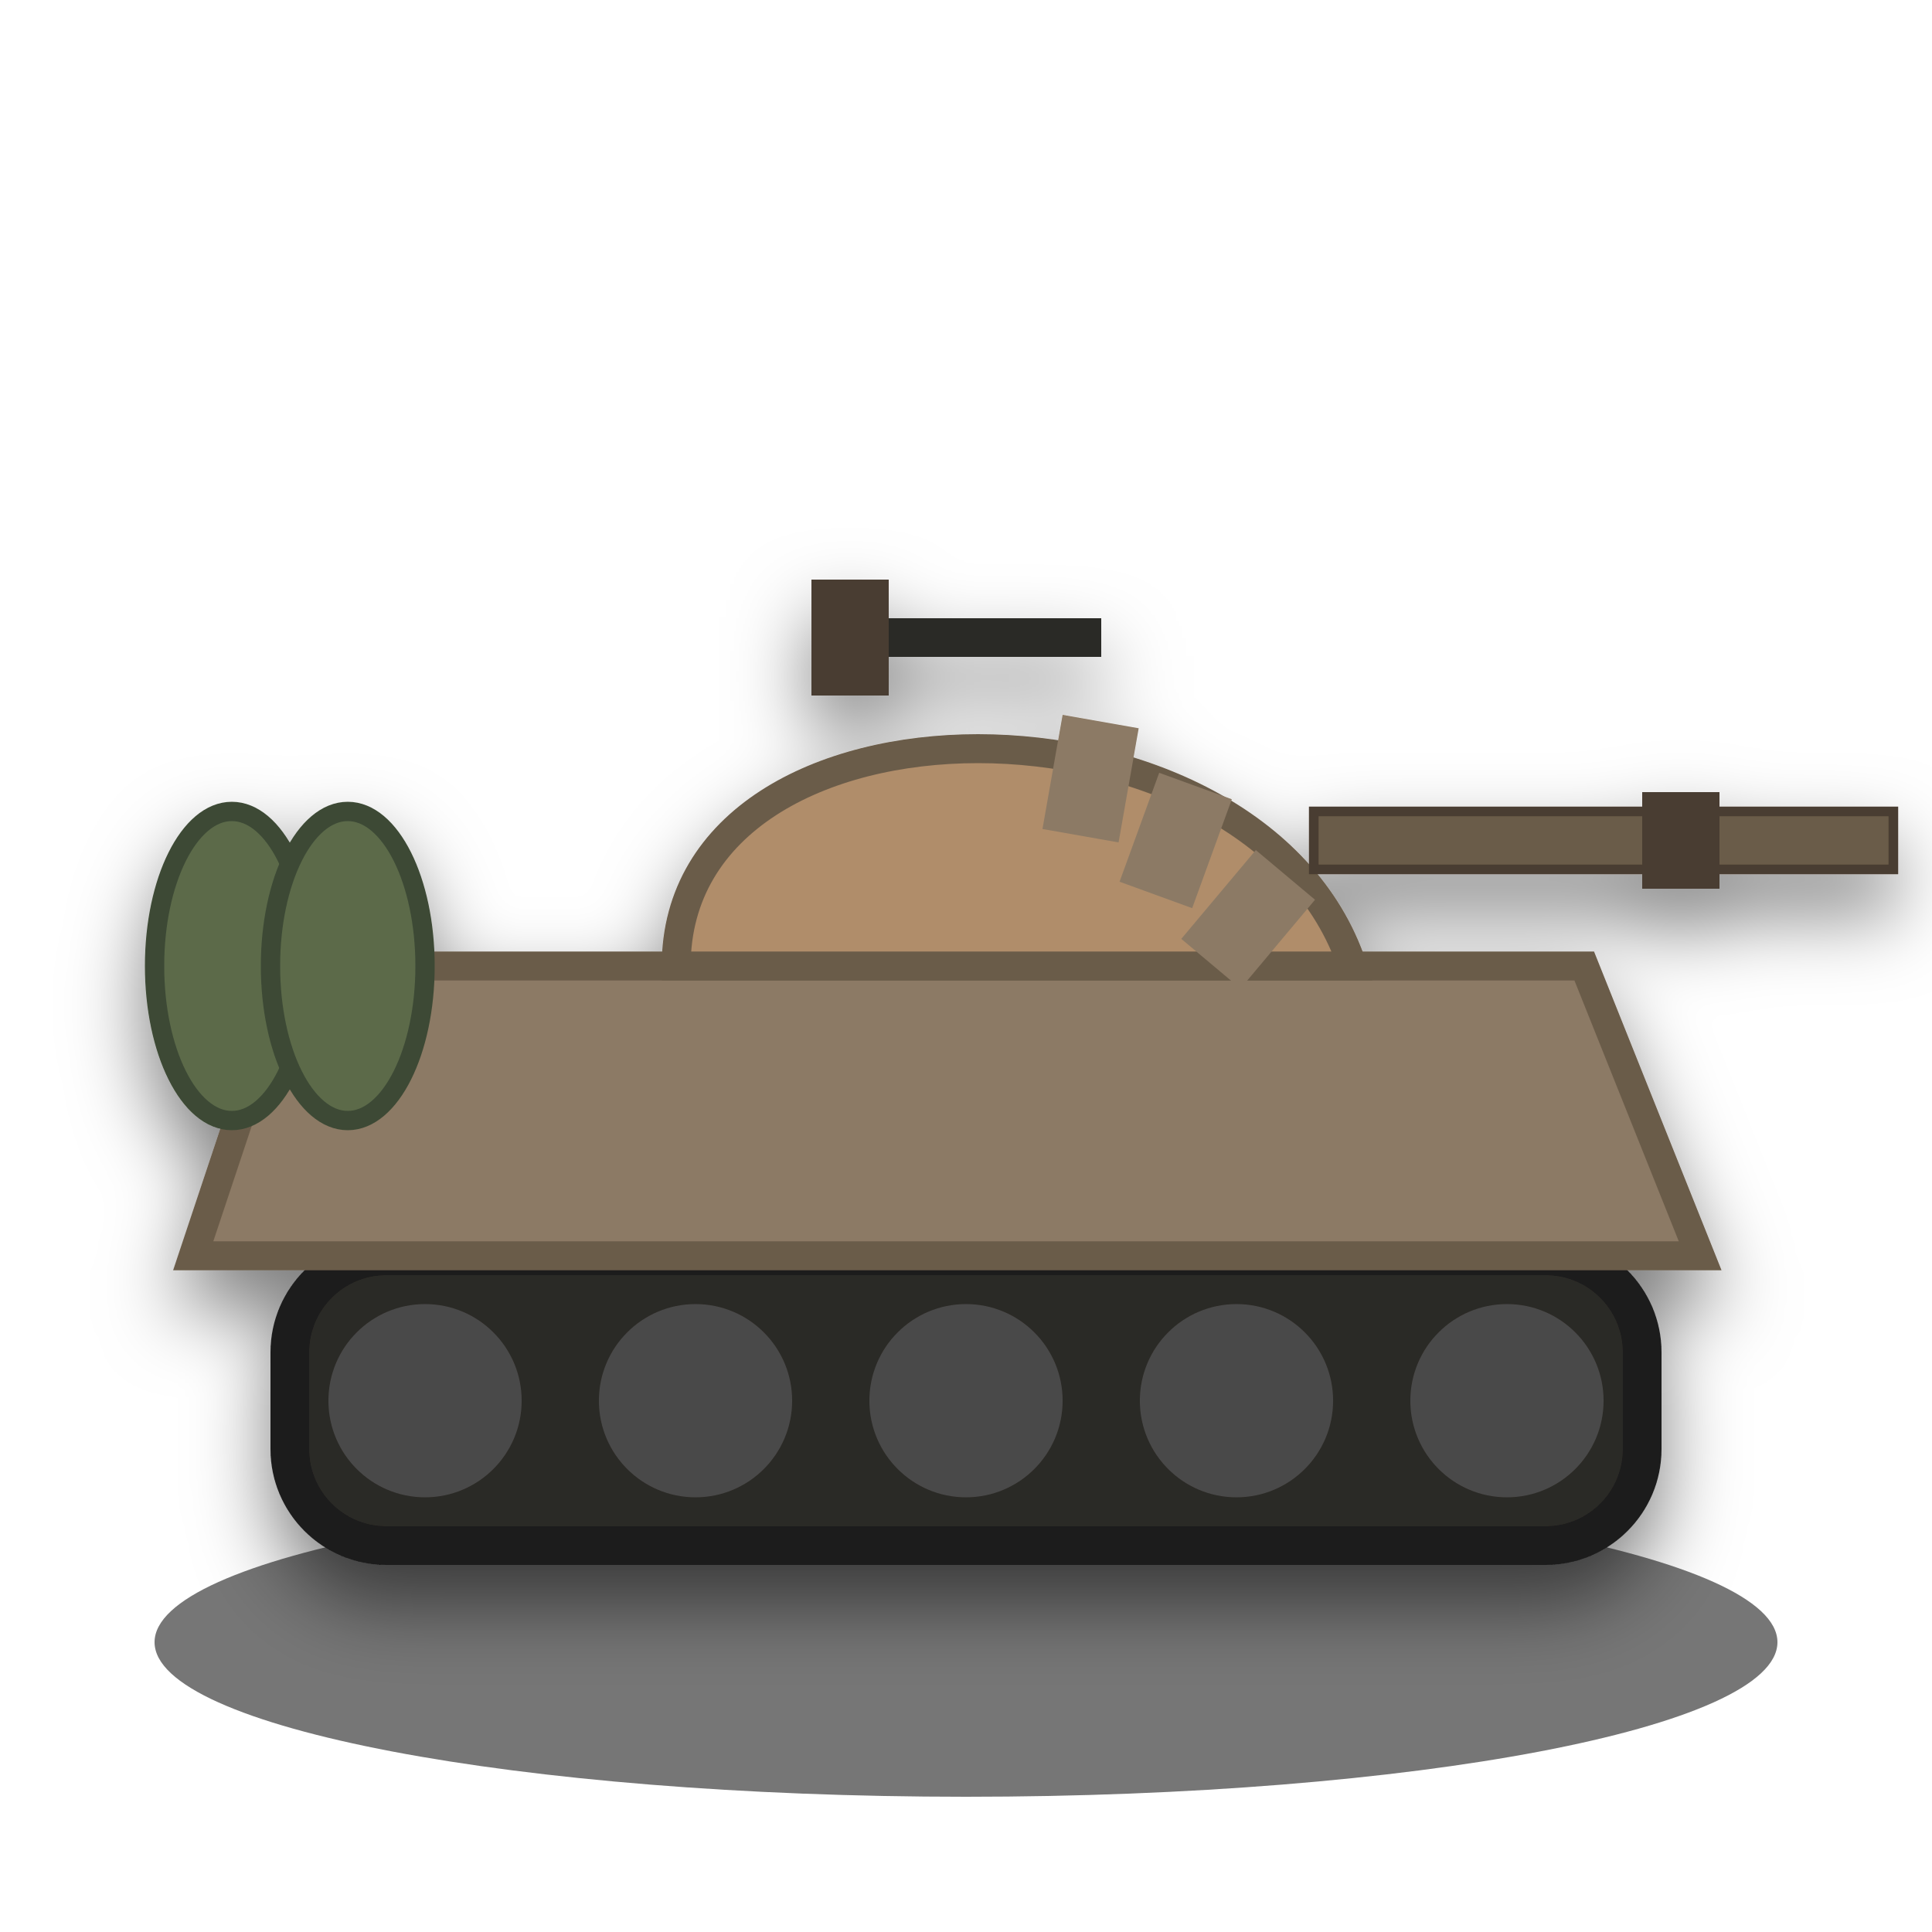
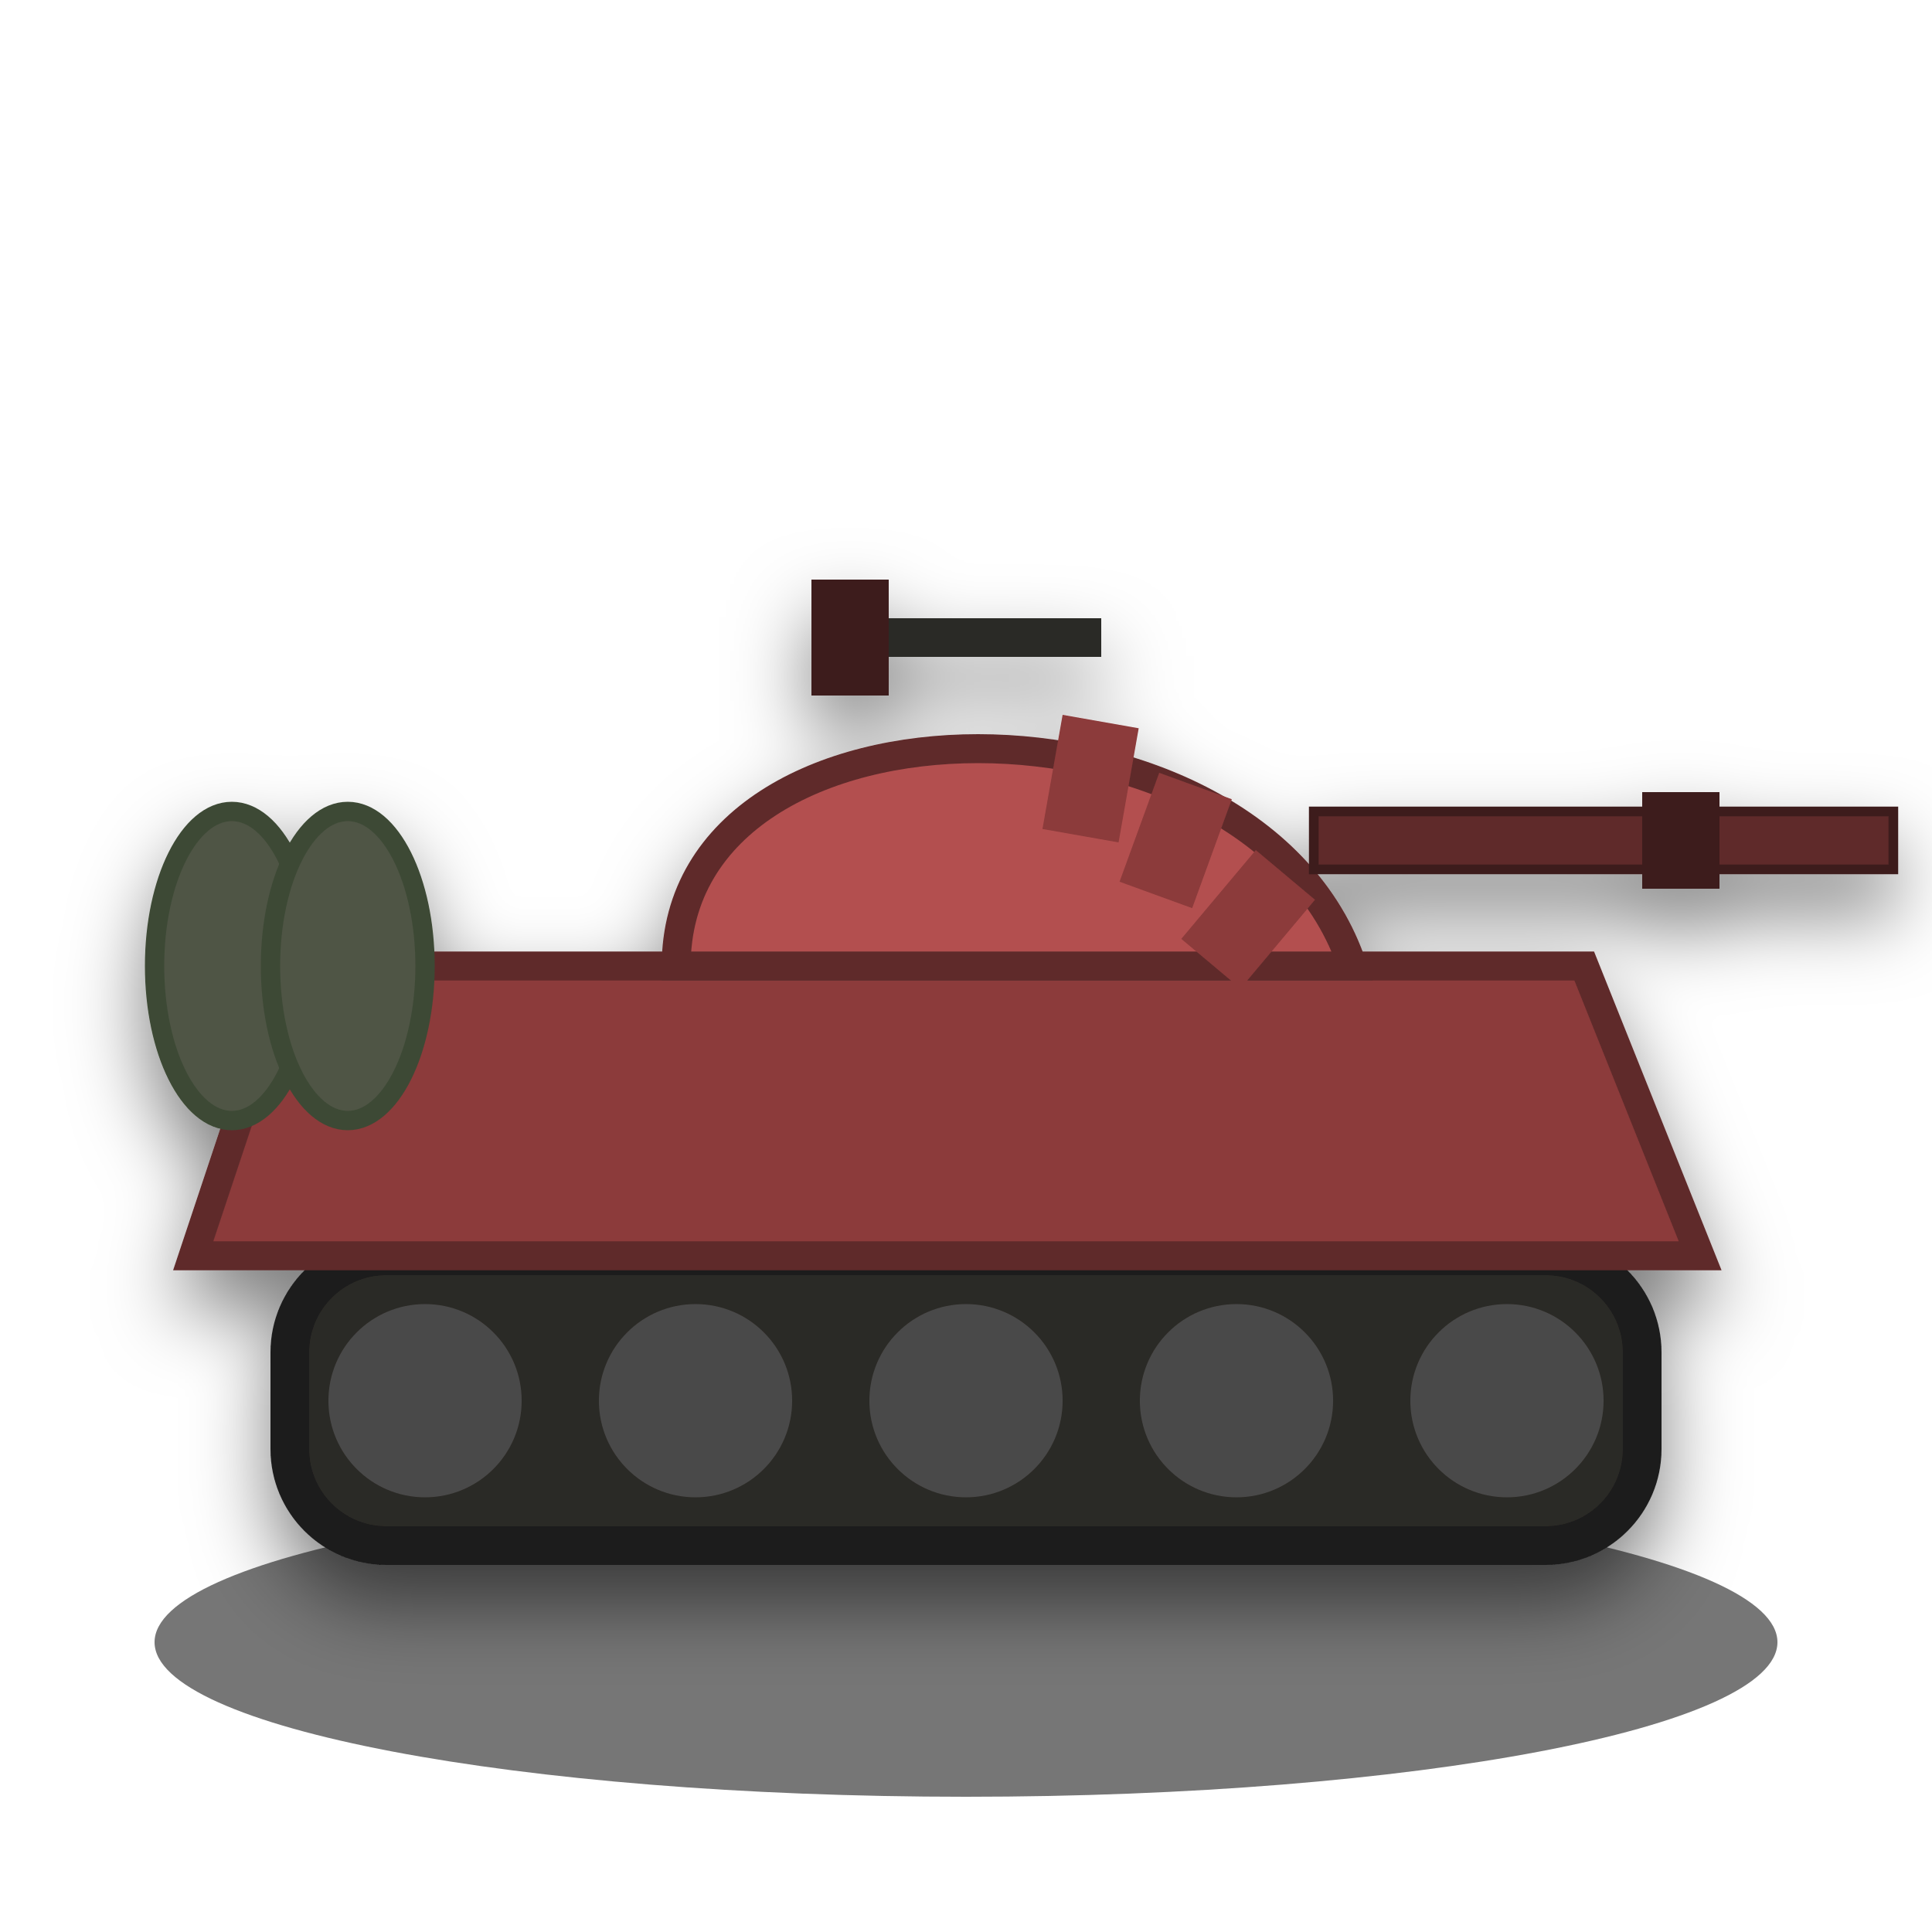
<svg xmlns="http://www.w3.org/2000/svg" viewBox="0 0 100 100">
  <defs>
    <filter id="shadow" x="-20%" y="-20%" width="140%" height="140%">
      <feDropShadow dx="0" dy="2" stdDeviation="2" flood-color="rgba(0,0,0,0.5)" />
    </filter>
  </defs>
  <ellipse cx="50" cy="85" rx="42" ry="8" fill="#1a1a1a" opacity="0.6" />
  <g filter="url(#shadow)">
    <rect x="15" y="65" width="70" height="15" rx="5" fill="#2c2a26" stroke="#1a1a1a" stroke-width="2" />
    <circle cx="22" cy="72.5" r="5" fill="#4a4a4a" />
    <circle cx="36" cy="72.5" r="5" fill="#4a4a4a" />
    <circle cx="50" cy="72.5" r="5" fill="#4a4a4a" />
    <circle cx="64" cy="72.5" r="5" fill="#4a4a4a" />
    <circle cx="78" cy="72.5" r="5" fill="#4a4a4a" />
-     <path d="M 10 65 L 88 65 L 82 50 L 15 50 Z" fill="#8c7a65" stroke="#6b5c4a" stroke-width="1.5" />
-     <ellipse cx="12" cy="50" rx="4" ry="8" fill="#5c6a4a" stroke="#3d4a35" />
-     <ellipse cx="18" cy="50" rx="4" ry="8" fill="#5c6a4a" stroke="#3d4a35" />
-     <path d="M 35 50 C 35 35, 65 35, 70 50 Z" fill="#b08d6a" stroke="#6b5c4a" stroke-width="1.5" />
-     <rect x="60" y="40" width="4" height="6" fill="#8c7a65" transform="rotate(20, 60, 40)" />
-     <rect x="65" y="44" width="4" height="6" fill="#8c7a65" transform="rotate(40, 65, 44)" />
-     <rect x="55" y="37" width="4" height="6" fill="#8c7a65" transform="rotate(10, 55, 37)" />
-     <rect x="68" y="42" width="30" height="3" fill="#6b5c4a" stroke="#4a3e30" stroke-width="0.5" />
-     <rect x="85" y="41" width="4" height="5" fill="#4a3e30" />
+     <path d="M 10 65 L 88 65 L 82 50 L 15 50 Z" fill="#8c3a3a" stroke="#5e2b2b" stroke-width="1.5" />
+     <ellipse cx="12" cy="50" rx="4" ry="8" fill="#4f5445" stroke="#3d4a35" />
+     <ellipse cx="18" cy="50" rx="4" ry="8" fill="#4f5445" stroke="#3d4a35" />
+     <path d="M 35 50 C 35 35, 65 35, 70 50 Z" fill="#b35050" stroke="#5e2b2b" stroke-width="1.5" />
+     <rect x="60" y="40" width="4" height="6" fill="#8c3a3a" transform="rotate(20, 60, 40)" />
+     <rect x="65" y="44" width="4" height="6" fill="#8c3a3a" transform="rotate(40, 65, 44)" />
+     <rect x="55" y="37" width="4" height="6" fill="#8c3a3a" transform="rotate(10, 55, 37)" />
+     <rect x="68" y="42" width="30" height="3" fill="#5e2b2b" stroke="#3d1d1d" stroke-width="0.5" />
+     <rect x="85" y="41" width="4" height="5" fill="#3d1d1d" />
    <rect x="45" y="32" width="12" height="2" fill="#2c2a26" />
-     <rect x="42" y="30" width="4" height="6" fill="#4a3e30" />
+     <rect x="42" y="30" width="4" height="6" fill="#3d1d1d" />
  </g>
</svg>
